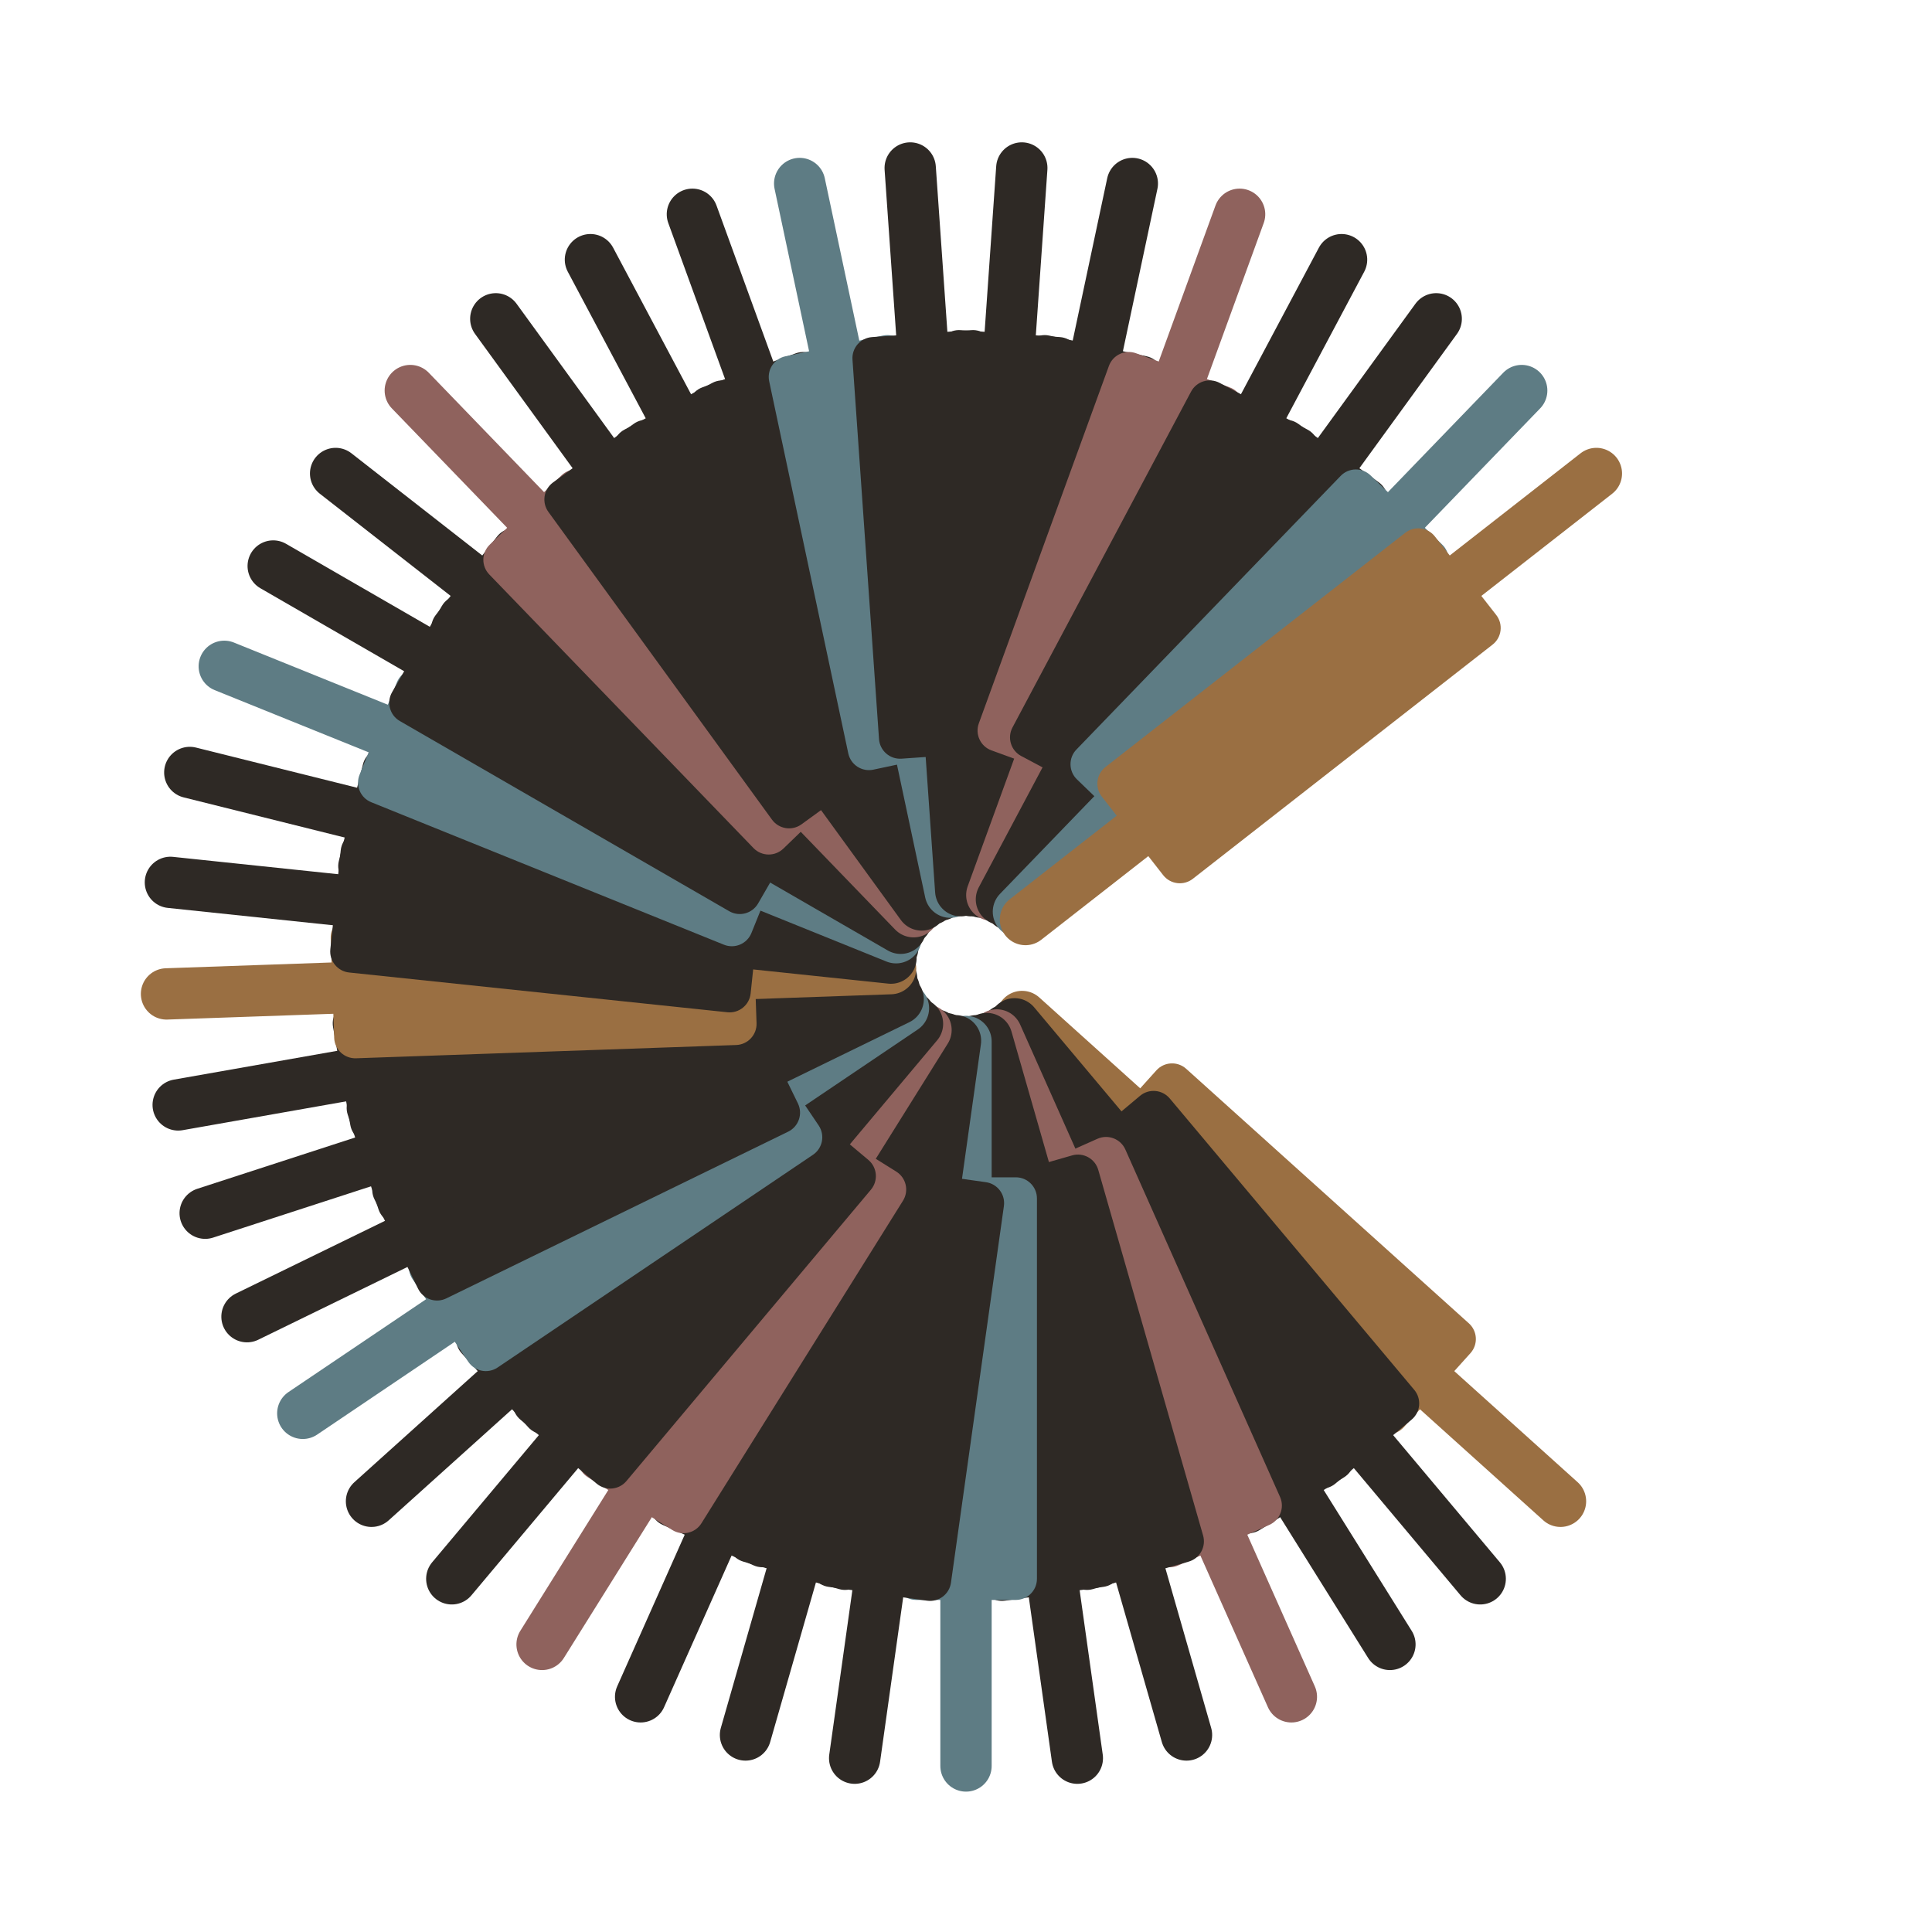
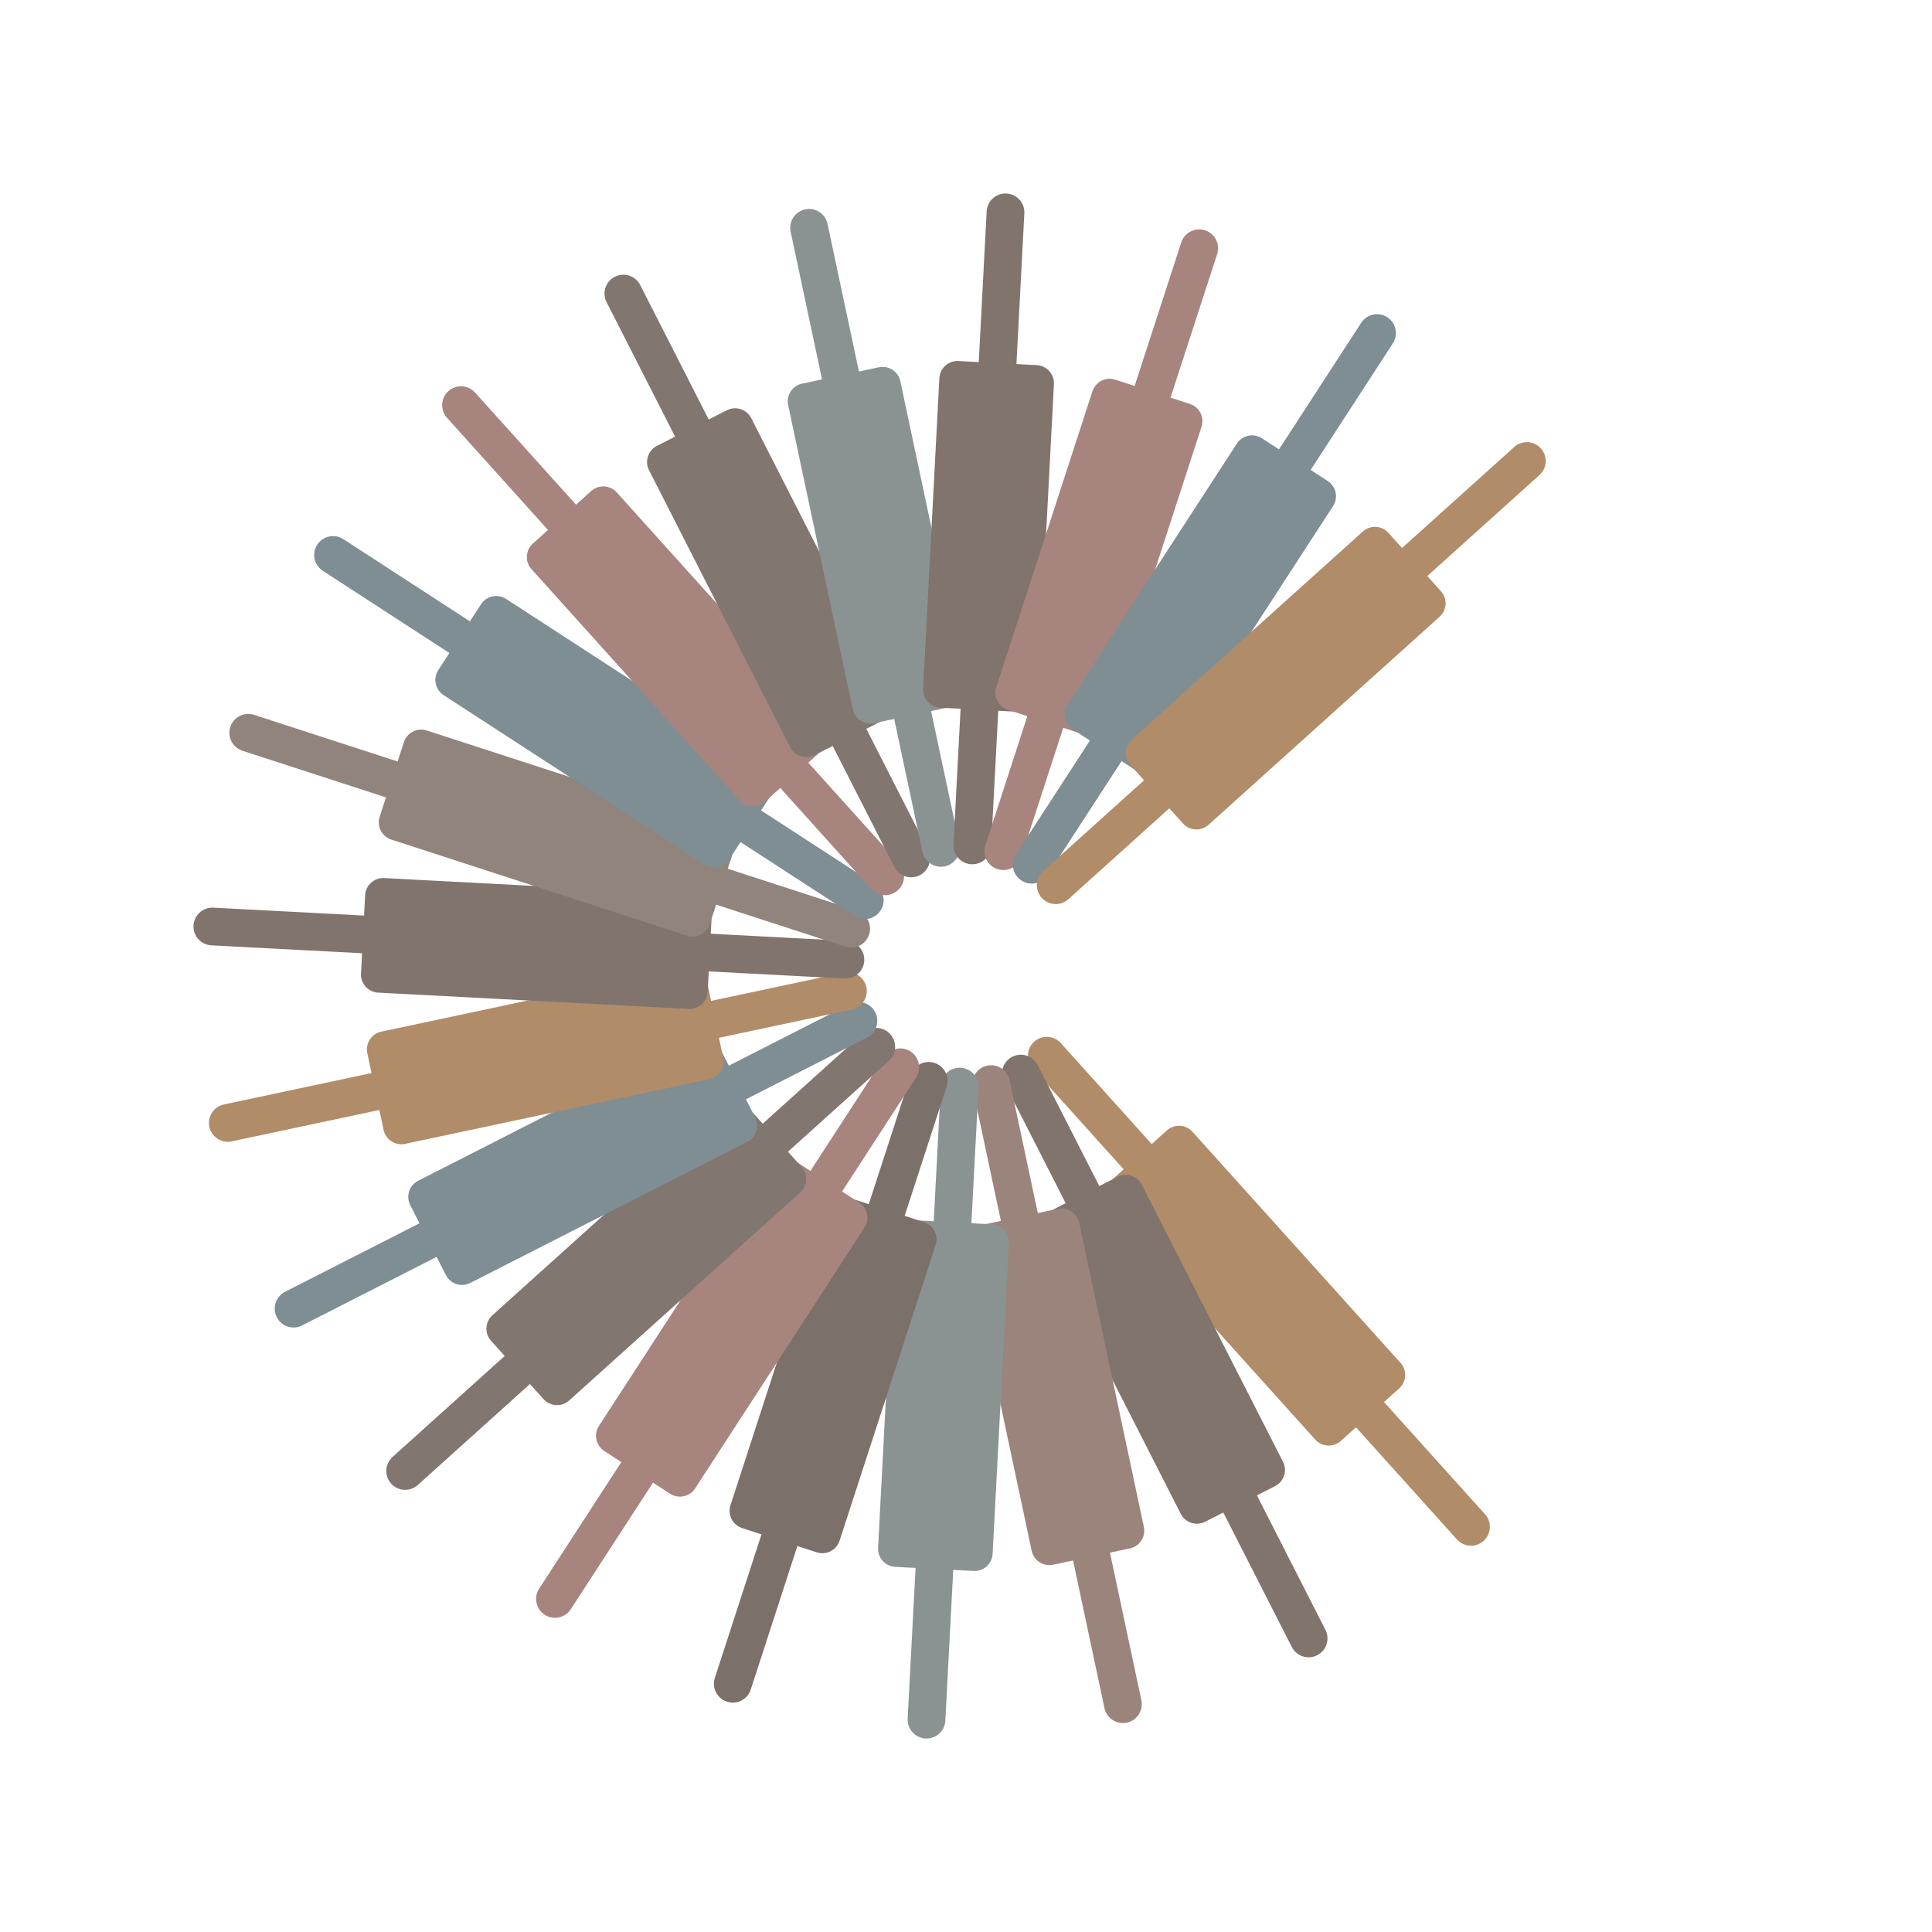
<svg xmlns="http://www.w3.org/2000/svg" viewBox="0 0 128 128" role="img" aria-label="Curtis mark">
  <defs>
    <g id="key">
-       <path d="M64 11v48" fill="none" stroke="currentColor" stroke-width="3.4" stroke-linecap="round" />
-       <rect x="59.3" y="22" width="9.4" height="28" rx="1.4" fill="currentColor" />
+       <path d="M64 14v42" fill="none" stroke="currentColor" stroke-width="2.5" stroke-linecap="round" />
+       <rect x="60.2" y="24" width="7.6" height="23" rx="1.2" fill="currentColor" />
    </g>
  </defs>
-   <g>
-     <use href="#key" transform="rotate(132 64 64)" color="#9a6f42" />
-     <use href="#key" transform="rotate(140 64 64)" color="#2e2925" />
-     <use href="#key" transform="rotate(148 64 64)" color="#2e2925" />
-     <use href="#key" transform="rotate(156 64 64)" color="#8f625d" />
-     <use href="#key" transform="rotate(164 64 64)" color="#2e2925" />
-     <use href="#key" transform="rotate(172 64 64)" color="#2e2925" />
-     <use href="#key" transform="rotate(180 64 64)" color="#5e7c84" />
-     <use href="#key" transform="rotate(188 64 64)" color="#2e2925" />
-     <use href="#key" transform="rotate(196 64 64)" color="#2e2925" />
-     <use href="#key" transform="rotate(204 64 64)" color="#2e2925" />
-     <use href="#key" transform="rotate(212 64 64)" color="#8f625d" />
-     <use href="#key" transform="rotate(220 64 64)" color="#2e2925" />
-     <use href="#key" transform="rotate(228 64 64)" color="#2e2925" />
-     <use href="#key" transform="rotate(236 64 64)" color="#5e7c84" />
-     <use href="#key" transform="rotate(244 64 64)" color="#2e2925" />
-     <use href="#key" transform="rotate(252 64 64)" color="#2e2925" />
-     <use href="#key" transform="rotate(260 64 64)" color="#2e2925" />
-     <use href="#key" transform="rotate(268 64 64)" color="#9a6f42" />
-     <use href="#key" transform="rotate(276 64 64)" color="#2e2925" />
-     <use href="#key" transform="rotate(284 64 64)" color="#2e2925" />
-     <use href="#key" transform="rotate(292 64 64)" color="#5e7c84" />
-     <use href="#key" transform="rotate(300 64 64)" color="#2e2925" />
-     <use href="#key" transform="rotate(308 64 64)" color="#2e2925" />
-     <use href="#key" transform="rotate(316 64 64)" color="#8f625d" />
-     <use href="#key" transform="rotate(324 64 64)" color="#2e2925" />
-     <use href="#key" transform="rotate(332 64 64)" color="#2e2925" />
-     <use href="#key" transform="rotate(340 64 64)" color="#2e2925" />
-     <use href="#key" transform="rotate(348 64 64)" color="#5e7c84" />
-     <use href="#key" transform="rotate(356 64 64)" color="#2e2925" />
-     <use href="#key" transform="rotate(364 64 64)" color="#2e2925" />
-     <use href="#key" transform="rotate(372 64 64)" color="#2e2925" />
-     <use href="#key" transform="rotate(380 64 64)" color="#8f625d" />
-     <use href="#key" transform="rotate(388 64 64)" color="#2e2925" />
-     <use href="#key" transform="rotate(396 64 64)" color="#2e2925" />
-     <use href="#key" transform="rotate(404 64 64)" color="#5e7c84" />
-     <use href="#key" transform="rotate(412 64 64)" color="#9a6f42" />
+   <g opacity=".88">
+     <use href="#key" transform="rotate(138 64 64)" color="#a77d54" />
+     <use href="#key" transform="rotate(153 64 64)" color="#6f6259" />
+     <use href="#key" transform="rotate(168 64 64)" color="#8e746b" />
+     <use href="#key" transform="rotate(183 64 64)" color="#7b8583" />
+     <use href="#key" transform="rotate(198 64 64)" color="#6a5d56" />
+     <use href="#key" transform="rotate(213 64 64)" color="#9b746d" />
+     <use href="#key" transform="rotate(228 64 64)" color="#71645d" />
+     <use href="#key" transform="rotate(243 64 64)" color="#6e7f85" />
+     <use href="#key" transform="rotate(258 64 64)" color="#a77d54" />
+     <use href="#key" transform="rotate(273 64 64)" color="#6f6259" />
+     <use href="#key" transform="rotate(288 64 64)" color="#81746a" />
+     <use href="#key" transform="rotate(303 64 64)" color="#6e7f85" />
+     <use href="#key" transform="rotate(318 64 64)" color="#9b746d" />
+     <use href="#key" transform="rotate(333 64 64)" color="#71645d" />
+     <use href="#key" transform="rotate(348 64 64)" color="#7b8583" />
+     <use href="#key" transform="rotate(363 64 64)" color="#6f6259" />
+     <use href="#key" transform="rotate(378 64 64)" color="#9b746d" />
+     <use href="#key" transform="rotate(393 64 64)" color="#6e7f85" />
+     <use href="#key" transform="rotate(408 64 64)" color="#a77d54" />
  </g>
</svg>
